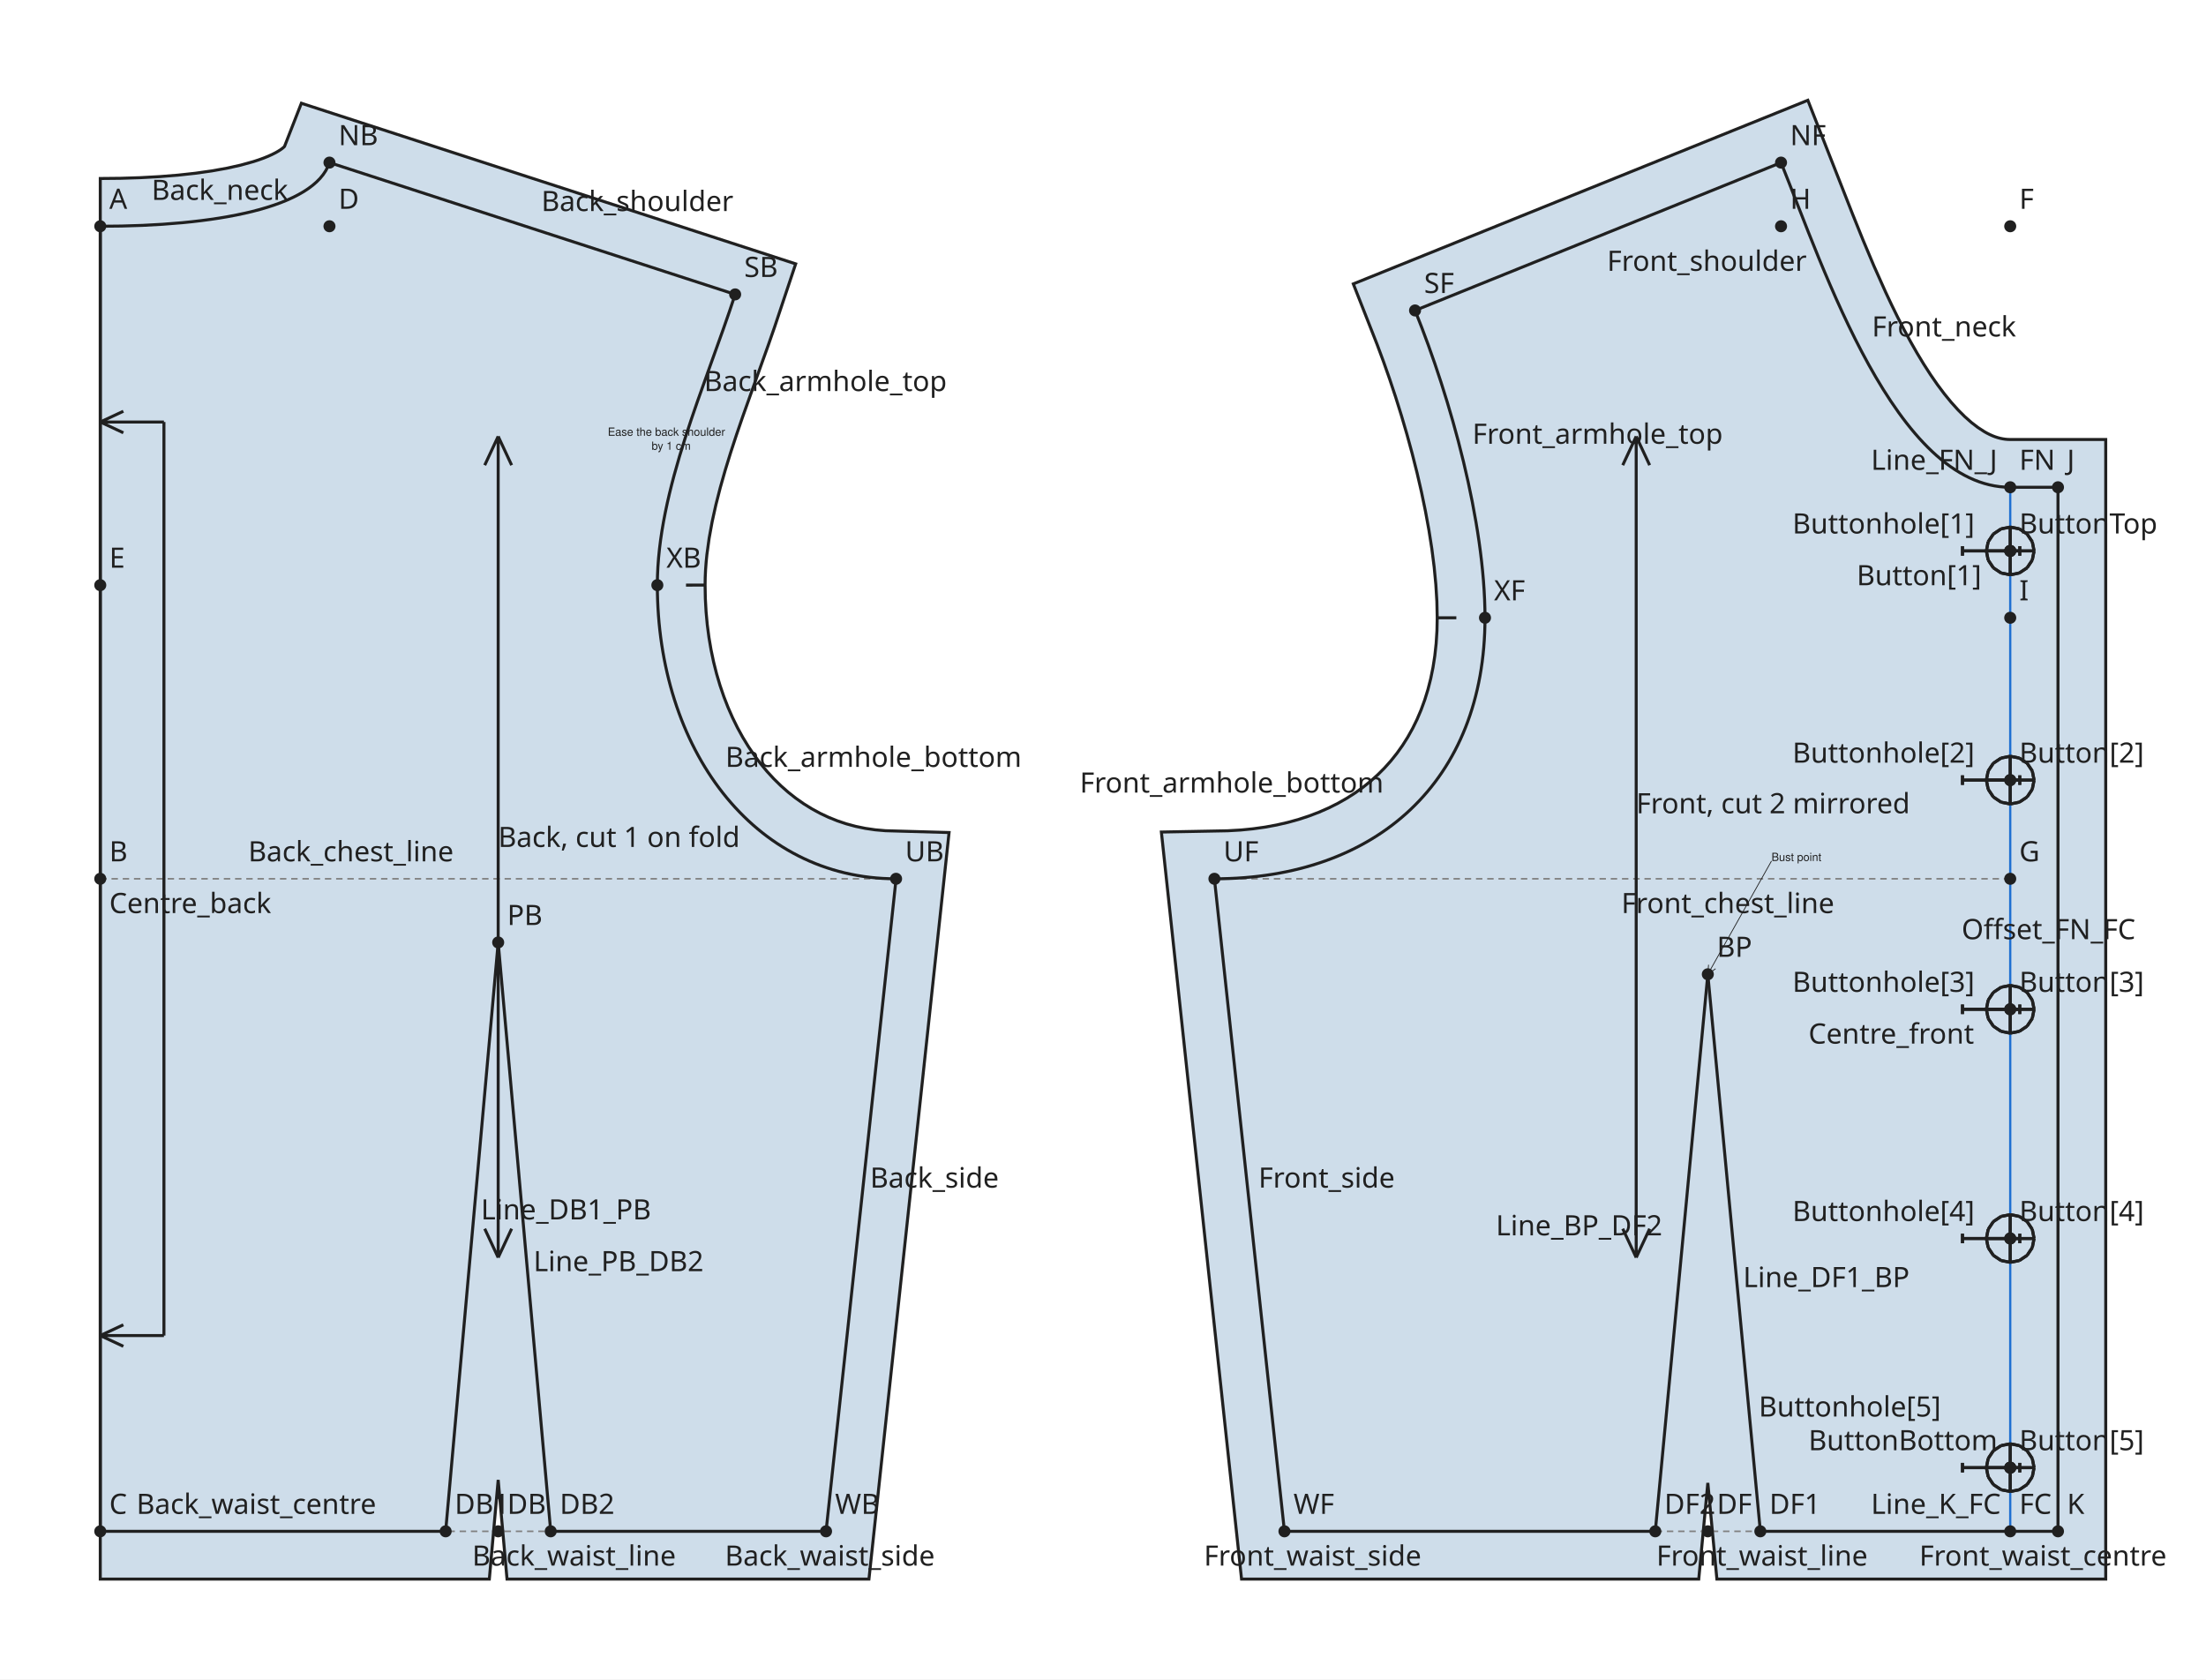
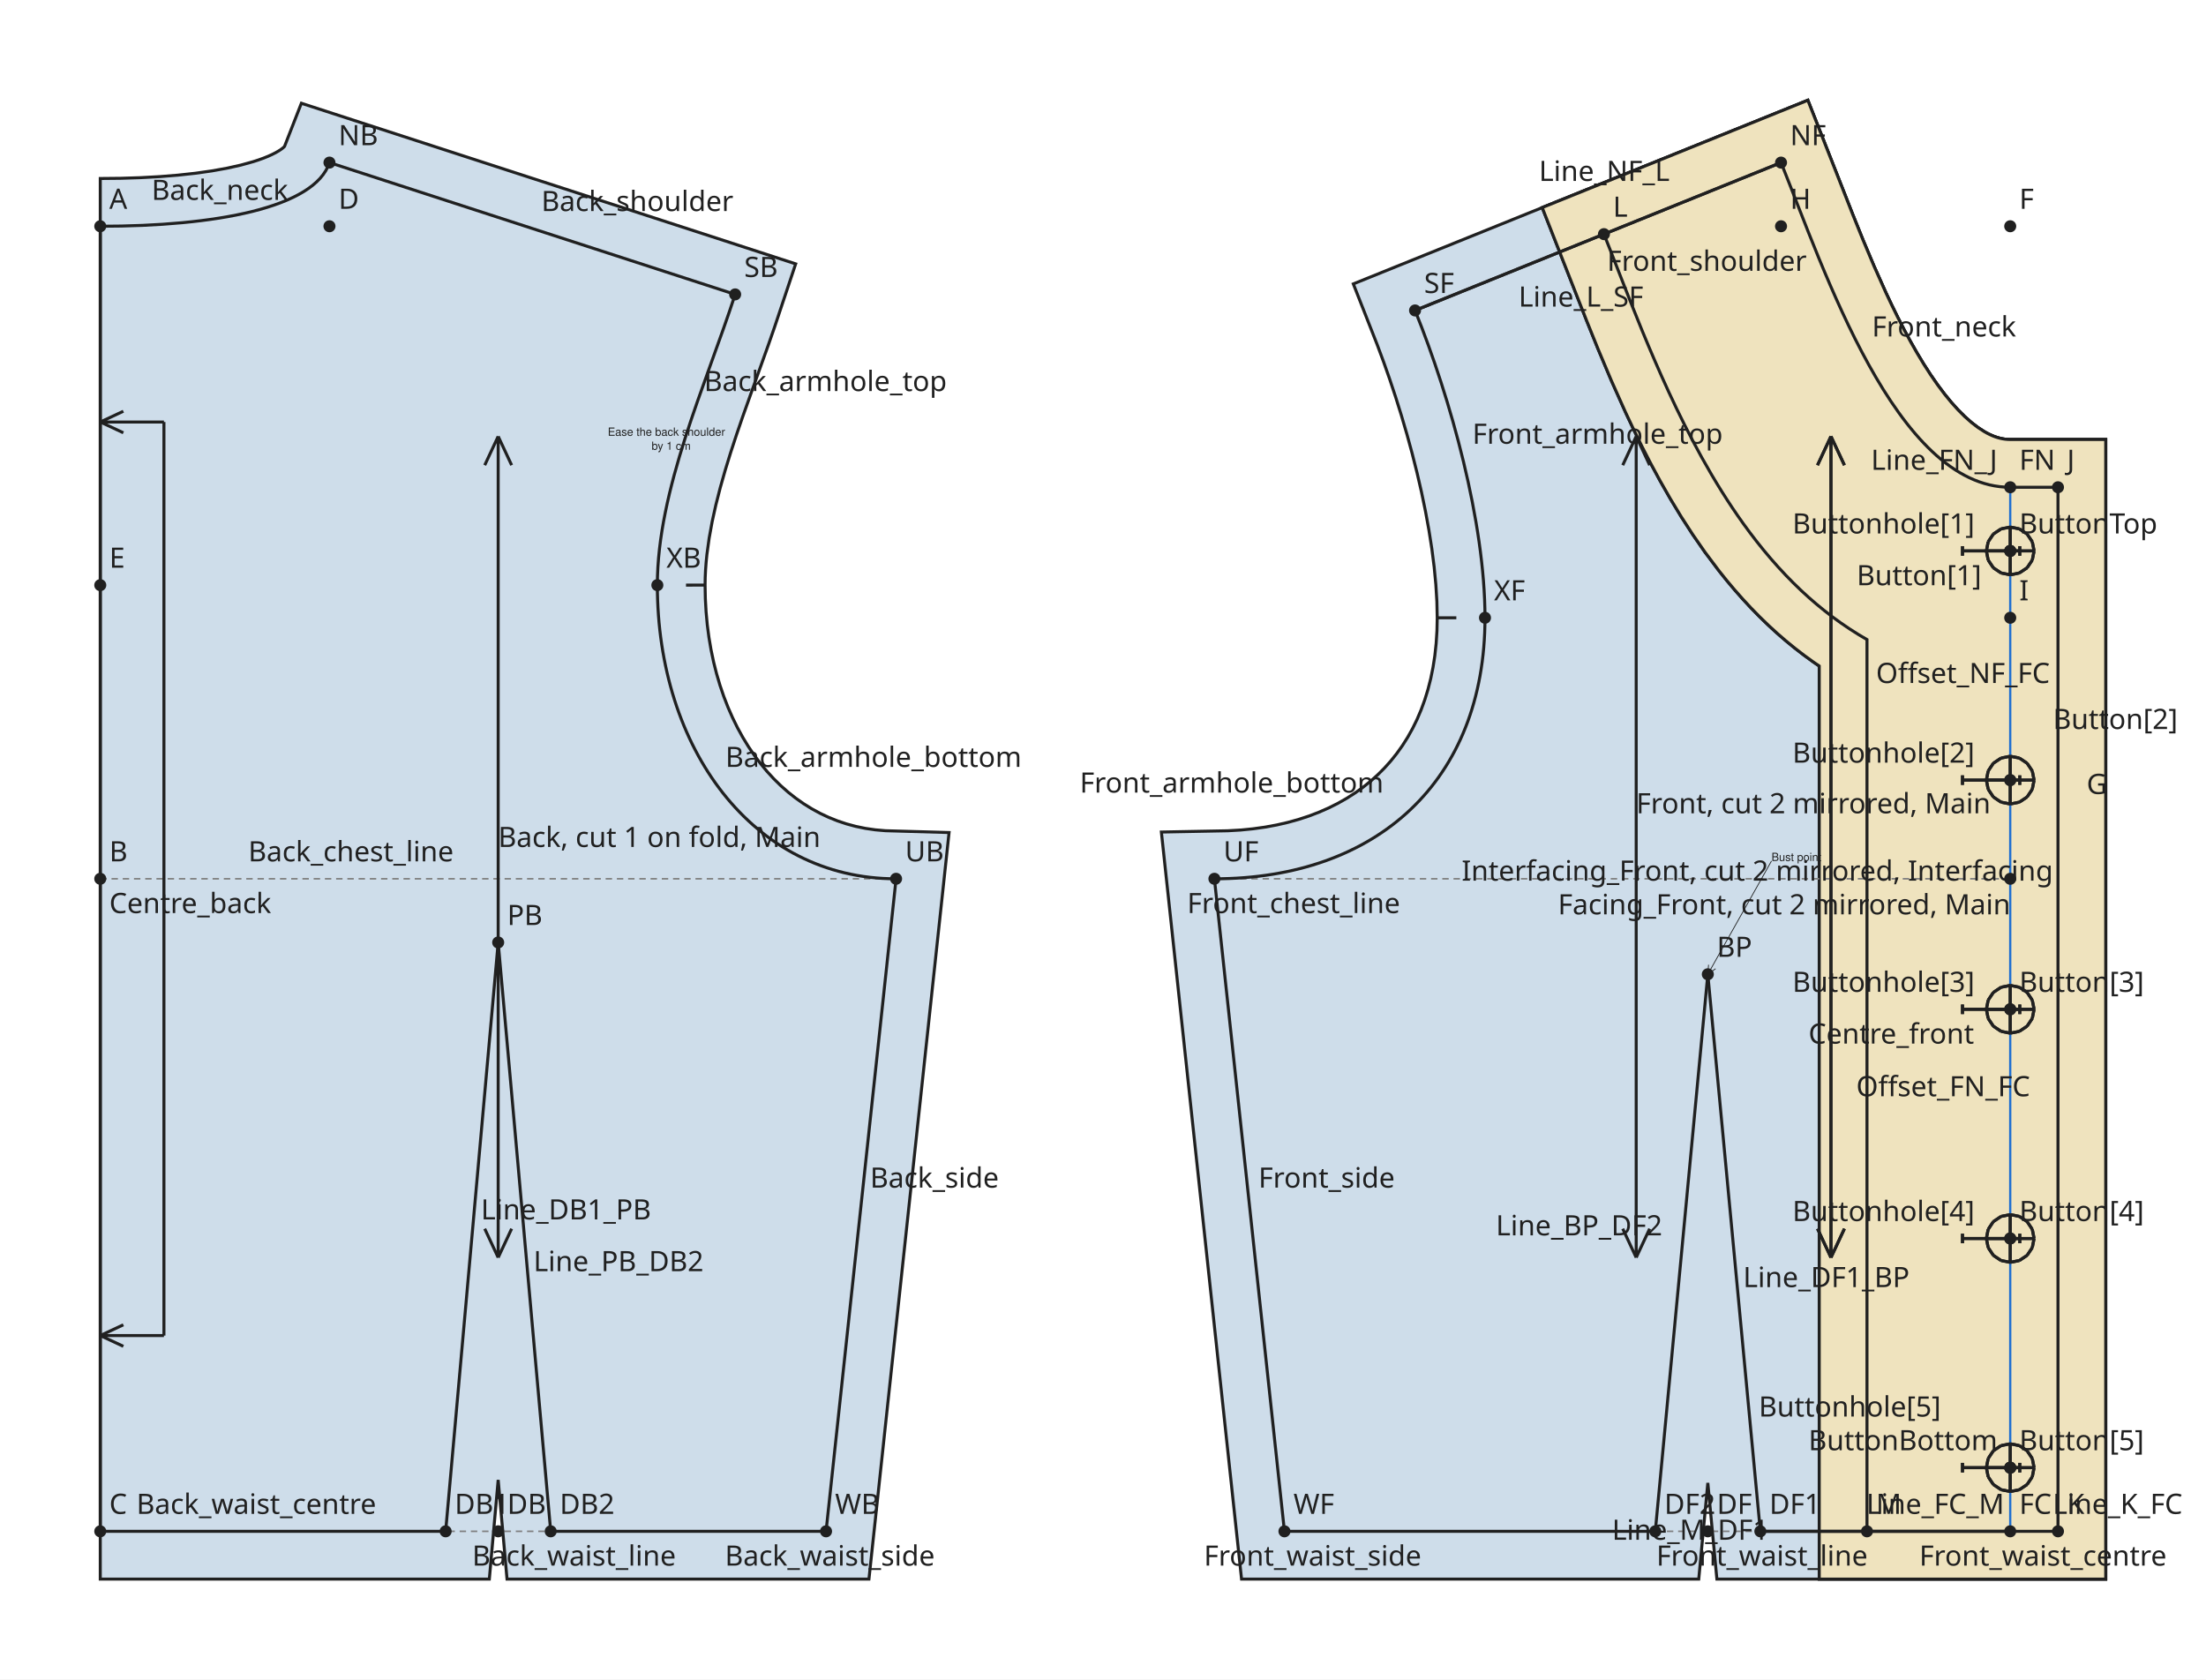
<svg xmlns="http://www.w3.org/2000/svg" width="693mm" height="527.58mm" viewBox="-31.5 -71.08 693 527.58">
  <rect x="-31.5" y="-71.08" width="693" height="527.58" fill="#ffffff" />
  <path data-id="63" data-name="Back" d="M 218.458 11.815 L 211.837 31.646 L 209.873 37.291 L 205.84 48.534 L 205.841 48.535 L 201.798 59.873 L 199.883 65.453 L 198.035 71.086 L 196.34 76.581 L 194.766 82.117 L 193.396 87.49 L 192.224 92.784 L 191.274 98.005 L 190.568 103.142 L 190.326 105.561 L 190.147 107.988 L 190.038 110.375 L 190.001 112.737 L 190.079 116.961 L 190.309 121.114 L 190.687 125.195 L 191.209 129.172 L 191.877 133.093 L 192.681 136.91 L 193.614 140.608 L 194.688 144.24 L 195.88 147.735 L 197.2 151.131 L 198.634 154.402 L 200.179 157.543 L 201.833 160.557 L 203.592 163.442 L 205.465 166.211 L 207.409 168.806 L 209.454 171.272 L 211.592 173.6 L 213.813 175.78 L 216.106 177.802 L 218.487 179.682 L 220.949 181.414 L 223.479 182.988 L 226.084 184.409 L 228.776 185.68 L 231.554 186.796 L 234.392 187.746 L 237.338 188.541 L 240.355 189.165 L 243.481 189.621 L 246.685 189.899 L 266.646 190.469 L 241.476 425 L 127.778 425 L 125 393.852 L 122.222 425 L 0 425 L 0 -15.001 L 6.393 -15.065 L 12.594 -15.261 L 18.612 -15.59 L 24.368 -16.053 L 29.861 -16.651 L 35.027 -17.383 L 39.792 -18.238 L 44.128 -19.208 L 48.094 -20.308 L 49.721 -20.837 L 51.312 -21.414 L 52.742 -21.993 L 54 -22.563 L 55.092 -23.119 L 56.014 -23.65 L 56.75 -24.13 L 57.298 -24.541 L 57.674 -24.867 L 57.878 -25.075 L 63.172 -38.64 Z" fill="#ceddea" stroke="#202020" stroke-width="0.945" />
-   <path data-id="64" data-name="Front" d="M 547.451 -11.518 L 550.5 -3.746 L 553.748 4.31 L 557.205 12.523 L 560.85 20.686 L 562.715 24.648 L 564.653 28.597 L 566.655 32.498 L 568.667 36.227 L 570.733 39.853 L 572.849 43.355 L 574.974 46.649 L 577.121 49.75 L 579.291 52.648 L 581.461 55.306 L 583.612 57.698 L 585.736 59.82 L 587.81 61.654 L 589.82 63.197 L 591.875 64.535 L 592.663 64.98 L 593.55 65.428 L 594.43 65.82 L 595.26 66.14 L 596.075 66.407 L 596.876 66.621 L 597.669 66.786 L 598.448 66.902 L 599.209 66.97 L 600.211 67 L 630 67 L 630 425 L 600 425 L 507.848 425 L 505 394.794 L 502.152 425 L 358.524 425 L 333.338 190.313 L 354.145 189.918 L 358.196 189.684 L 362.095 189.301 L 365.889 188.769 L 369.544 188.096 L 373.09 187.281 L 376.476 186.34 L 379.777 185.254 L 382.9 184.058 L 385.915 182.731 L 388.8 181.283 L 391.546 179.724 L 394.175 178.044 L 396.676 176.25 L 399.06 174.337 L 401.307 172.322 L 403.429 170.198 L 405.444 167.943 L 407.329 165.582 L 409.091 163.108 L 410.738 160.501 L 412.268 157.759 L 413.659 154.918 L 414.933 151.924 L 416.08 148.784 L 417.078 145.549 L 417.95 142.128 L 418.673 138.574 L 419.24 134.915 L 419.657 131.077 L 419.91 127.104 L 419.996 123 L 419.885 117.879 L 419.561 112.557 L 419.024 106.981 L 418.298 101.301 L 417.381 95.448 L 416.288 89.477 L 415.043 83.481 L 413.652 77.448 L 412.125 71.4 L 410.489 65.412 L 408.737 59.44 L 406.922 53.644 L 405.024 47.939 L 403.112 42.509 L 401.11 37.13 L 393.633 18.11 L 536.421 -39.58 Z" fill="#ceddea" stroke="#202020" stroke-width="0.945" />
+   <path data-id="64" data-name="Front" d="M 547.451 -11.518 L 550.5 -3.746 L 553.748 4.31 L 557.205 12.523 L 560.85 20.686 L 562.715 24.648 L 564.653 28.597 L 566.655 32.498 L 568.667 36.227 L 570.733 39.853 L 572.849 43.355 L 574.974 46.649 L 577.121 49.75 L 579.291 52.648 L 581.461 55.306 L 583.612 57.698 L 585.736 59.82 L 587.81 61.654 L 589.82 63.197 L 591.875 64.535 L 592.663 64.98 L 593.55 65.428 L 594.43 65.82 L 595.26 66.14 L 596.075 66.407 L 596.876 66.621 L 597.669 66.786 L 598.448 66.902 L 599.209 66.97 L 600.211 67 L 630 67 L 630 425 L 600 425 L 555 425 L 507.848 425 L 505 394.794 L 502.152 425 L 358.524 425 L 333.338 190.313 L 354.145 189.918 L 358.196 189.684 L 362.095 189.301 L 365.889 188.769 L 369.544 188.096 L 373.09 187.281 L 376.476 186.34 L 379.777 185.254 L 382.9 184.058 L 385.915 182.731 L 388.8 181.283 L 391.546 179.724 L 394.175 178.044 L 396.676 176.25 L 399.06 174.337 L 401.307 172.322 L 403.429 170.198 L 405.444 167.943 L 407.329 165.582 L 409.091 163.108 L 410.738 160.501 L 412.268 157.759 L 413.659 154.918 L 414.933 151.924 L 416.08 148.784 L 417.078 145.549 L 417.95 142.128 L 418.673 138.574 L 419.24 134.915 L 419.657 131.077 L 419.91 127.104 L 419.996 123 L 419.885 117.879 L 419.561 112.557 L 419.024 106.981 L 418.298 101.301 L 417.381 95.448 L 416.288 89.477 L 415.043 83.481 L 413.652 77.448 L 412.125 71.4 L 410.489 65.412 L 408.737 59.44 L 406.922 53.644 L 405.024 47.939 L 403.112 42.509 L 401.11 37.13 L 393.633 18.11 L 466.75 -11.431 L 536.421 -39.58 Z" fill="#ceddea" stroke="#202020" stroke-width="0.945" />
+   <path data-id="93" data-name="Facing_Front" d="M 547.451 -11.518 L 550.5 -3.746 L 553.748 4.31 L 557.205 12.523 L 560.85 20.686 L 562.715 24.648 L 564.653 28.597 L 566.655 32.498 L 568.667 36.227 L 570.733 39.853 L 572.849 43.355 L 574.974 46.649 L 577.121 49.75 L 579.291 52.648 L 581.461 55.306 L 583.612 57.698 L 585.736 59.82 L 587.81 61.654 L 589.82 63.197 L 591.875 64.535 L 592.663 64.98 L 593.55 65.428 L 594.43 65.82 L 595.26 66.14 L 596.075 66.407 L 596.876 66.621 L 597.669 66.786 L 598.448 66.902 L 599.209 66.97 L 600.211 67 L 630 67 L 630 425 L 600 425 L 540 425 L 540 138.149 L 538.193 136.92 L 535.212 134.758 L 532.305 132.515 L 529.472 130.198 L 526.715 127.809 L 524.034 125.352 L 521.258 122.663 L 518.563 119.907 L 515.951 117.092 L 513.421 114.224 L 510.969 111.308 L 508.545 108.289 L 504.081 102.344 L 500.252 96.824 L 496.636 91.233 L 493.208 85.574 L 489.956 79.871 L 487.076 74.539 L 484.321 69.182 L 481.676 63.8 L 479.114 58.363 L 474.696 48.476 L 470.507 38.529 L 467.005 29.847 L 463.625 21.241 L 452.976 -5.866 L 536.421 -39.58 Z" fill="#ceddea" stroke="#202020" stroke-width="0.945" />
+   <path data-id="94" data-name="Interfacing_Front" d="M 547.451 -11.518 L 550.5 -3.746 L 553.748 4.31 L 557.205 12.523 L 560.85 20.686 L 562.715 24.648 L 564.653 28.597 L 566.655 32.498 L 568.667 36.227 L 570.733 39.853 L 572.849 43.355 L 574.974 46.649 L 577.121 49.75 L 579.291 52.648 L 581.461 55.306 L 583.612 57.698 L 585.736 59.82 L 587.81 61.654 L 589.82 63.197 L 591.875 64.535 L 592.663 64.98 L 593.55 65.428 L 594.43 65.82 L 595.26 66.14 L 596.075 66.407 L 596.876 66.621 L 597.669 66.786 L 598.448 66.902 L 599.209 66.97 L 600.211 67 L 630 67 L 630 425 L 600 425 L 540 425 L 540 138.149 L 538.193 136.92 L 535.212 134.758 L 532.305 132.515 L 529.472 130.198 L 526.715 127.809 L 524.034 125.352 L 521.258 122.663 L 518.563 119.907 L 515.951 117.092 L 513.421 114.224 L 510.969 111.308 L 508.545 108.289 L 504.081 102.344 L 500.252 96.824 L 496.636 91.233 L 493.208 85.574 L 489.956 79.871 L 487.076 74.539 L 484.321 69.182 L 481.676 63.8 L 479.114 58.363 L 474.696 48.476 L 470.507 38.529 L 467.005 29.847 L 463.625 21.241 L 452.976 -5.866 L 536.421 -39.58 Z" fill="#efe3be" stroke="#202020" stroke-width="0.945" />
  <path data-id="16" data-name="Back_chest_line" d="M 0 205 L 250 205" fill="none" stroke="#808080" stroke-width="0.504" stroke-dasharray="2.016 1.512" />
  <path data-id="17" data-name="Back_waist_line" d="M 0 410 L 228 410" fill="none" stroke="#808080" stroke-width="0.504" stroke-dasharray="2.016 1.512" />
  <path data-id="44" data-name="Front_chest_line" d="M 600 205 L 350 205" fill="none" stroke="#808080" stroke-width="0.504" stroke-dasharray="2.016 1.512" />
  <path data-id="45" data-name="Front_waist_line" d="M 600 410 L 372 410" fill="none" stroke="#808080" stroke-width="0.504" stroke-dasharray="2.016 1.512" />
  <path data-id="43" data-name="Centre_front" d="M 600 82 L 600 410" fill="none" stroke="#1f6fd1" stroke-width="0.709" />
  <path data-id="15" data-name="Centre_back" d="M 0 0 L 0 410" fill="none" stroke="#202020" stroke-width="0.945" />
  <path data-id="21" data-name="Back_shoulder" d="M 72 -20 L 199.442 21.408" fill="none" stroke="#202020" stroke-width="0.945" />
  <path data-id="22" data-name="Back_neck" d="M 0 0 C 36 0 67.365 -5.734 72 -20" fill="none" stroke="#202020" stroke-width="0.945" />
  <path data-id="25" data-name="Back_armhole_top" d="M 199.442 21.408 C 190.171 49.94 175 82.75 175 112.75" fill="none" stroke="#202020" stroke-width="0.945" />
  <path data-id="26" data-name="Back_armhole_bottom" d="M 175 112.75 C 175 164 205 205 250 205" fill="none" stroke="#202020" stroke-width="0.945" />
  <path data-id="27" data-name="Back_side" d="M 250 205 L 228 410" fill="none" stroke="#202020" stroke-width="0.945" />
  <path data-id="32" data-name="Back_waist_centre" d="M 0 410 L 108.5 410" fill="none" stroke="#202020" stroke-width="0.945" />
  <path data-id="33" data-name="Line_DB1_PB" d="M 108.5 410 L 125 225" fill="none" stroke="#202020" stroke-width="0.945" />
  <path data-id="34" data-name="Line_PB_DB2" d="M 125 225 L 141.5 410" fill="none" stroke="#202020" stroke-width="0.945" />
  <path data-id="35" data-name="Back_waist_side" d="M 141.5 410 L 228 410" fill="none" stroke="#202020" stroke-width="0.945" />
  <path data-id="49" data-name="Front_shoulder" d="M 528 -20 L 413.029 26.451" fill="none" stroke="#202020" stroke-width="0.945" />
  <path data-id="50" data-name="Front_neck" d="M 528 -20 C 541.486 13.379 564 82 600 82" fill="none" stroke="#202020" stroke-width="0.945" />
  <path data-id="52" data-name="Front_armhole_top" d="M 413.029 26.451 C 424.267 54.267 435 93 435 123" fill="none" stroke="#202020" stroke-width="0.945" />
  <path data-id="53" data-name="Front_armhole_bottom" d="M 435 123 C 435 174.25 401 205 350 205" fill="none" stroke="#202020" stroke-width="0.945" />
  <path data-id="54" data-name="Front_side" d="M 350 205 L 372 410" fill="none" stroke="#202020" stroke-width="0.945" />
  <path data-id="59" data-name="Front_waist_centre" d="M 600 410 L 521.5 410" fill="none" stroke="#202020" stroke-width="0.945" />
  <path data-id="60" data-name="Line_DF1_BP" d="M 521.5 410 L 505 235" fill="none" stroke="#202020" stroke-width="0.945" />
  <path data-id="61" data-name="Line_BP_DF2" d="M 505 235 L 488.5 410" fill="none" stroke="#202020" stroke-width="0.945" />
  <path data-id="62" data-name="Front_waist_side" d="M 488.5 410 L 372 410" fill="none" stroke="#202020" stroke-width="0.945" />
  <path data-id="76" data-name="Offset_FN_FC" d="M 615 82 L 615 410" fill="none" stroke="#202020" stroke-width="0.945" />
  <path data-id="79" data-name="Line_FN_J" d="M 600 82 L 615 82" fill="none" stroke="#202020" stroke-width="0.945" />
  <path data-id="80" data-name="Line_K_FC" d="M 615 410 L 600 410" fill="none" stroke="#202020" stroke-width="0.945" />
+   <path data-id="86" data-name="Offset_NF_FC" d="M 472.369 2.476 C 474.151 6.886 475.859 11.325 477.586 15.757 C 479.808 21.458 482.05 27.152 484.375 32.812 C 487.038 39.297 489.807 45.741 492.747 52.105 C 495.954 59.047 499.366 65.902 503.072 72.591 C 507.072 79.812 511.425 86.861 516.245 93.562 C 521.619 101.034 527.621 108.123 534.321 114.433 C 540.565 120.314 547.524 125.581 555 129.849 L 555 410" fill="none" stroke="#202020" stroke-width="0.945" />
+   <path data-id="90" data-name="Line_L_SF" d="M 472.369 2.476 L 413.029 26.451" fill="none" stroke="#202020" stroke-width="0.945" />
+   <path data-id="89" data-name="Line_NF_L" d="M 528 -20 L 472.369 2.476" fill="none" stroke="#202020" stroke-width="0.945" />
+   <path data-id="91" data-name="Line_FC_M" d="M 600 410 L 555 410" fill="none" stroke="#202020" stroke-width="0.945" />
+   <path data-id="92" data-name="Line_M_DF1" d="M 555 410 L 521.5 410" fill="none" stroke="#202020" stroke-width="0.945" />
  <path data-id="63" data-marks="Back" d="M 125 324 L 125 66 M 125 66 L 120.774 75.063 M 125 66 L 129.226 75.063 M 125 324 L 129.226 314.937 M 125 324 L 120.774 314.937 M 20 61.5 L 20 348.5 M 20 61.5 L 0 61.5 M 20 348.5 L 0 348.5 M 0 61.5 L 7.25 58.119 M 0 61.5 L 7.25 64.881 M 0 348.5 L 7.25 345.119 M 0 348.5 L 7.25 351.881 M 190 112.736 L 184 112.741" fill="none" stroke="#202020" stroke-width="0.945" />
  <path data-id="64" data-marks="Front" d="M 482.5 324 L 482.5 66 M 482.5 66 L 478.274 75.063 M 482.5 66 L 486.726 75.063 M 482.5 324 L 486.726 314.937 M 482.5 324 L 478.274 314.937 M 603 102 L 585 102 M 603 103.5 L 603 100.5 M 585 103.5 L 585 100.5 M 603 174 L 585 174 M 603 175.5 L 603 172.5 M 585 175.5 L 585 172.5 M 603 246 L 585 246 M 603 247.5 L 603 244.5 M 585 247.5 L 585 244.5 M 603 318 L 585 318 M 603 319.5 L 603 316.5 M 585 319.5 L 585 316.5 M 603 390 L 585 390 M 603 391.5 L 603 388.5 M 585 391.5 L 585 388.5 M 607.5 102 L 606.929 99.13 M 606.929 99.13 L 605.303 96.697 M 605.303 96.697 L 602.87 95.071 M 602.87 95.071 L 600 94.5 M 600 94.5 L 597.13 95.071 M 597.13 95.071 L 594.697 96.697 M 594.697 96.697 L 593.071 99.13 M 593.071 99.13 L 592.5 102 M 592.5 102 L 593.071 104.87 M 593.071 104.87 L 594.697 107.303 M 594.697 107.303 L 597.13 108.929 M 597.13 108.929 L 600 109.5 M 600 109.5 L 602.87 108.929 M 602.87 108.929 L 605.303 107.303 M 605.303 107.303 L 606.929 104.87 M 606.929 104.87 L 607.5 102 M 592.5 102 L 607.5 102 M 600 94.5 L 600 109.5 M 607.5 174 L 606.929 171.13 M 606.929 171.13 L 605.303 168.697 M 605.303 168.697 L 602.87 167.071 M 602.87 167.071 L 600 166.5 M 600 166.5 L 597.13 167.071 M 597.13 167.071 L 594.697 168.697 M 594.697 168.697 L 593.071 171.13 M 593.071 171.13 L 592.5 174 M 592.5 174 L 593.071 176.87 M 593.071 176.87 L 594.697 179.303 M 594.697 179.303 L 597.13 180.929 M 597.13 180.929 L 600 181.5 M 600 181.5 L 602.87 180.929 M 602.87 180.929 L 605.303 179.303 M 605.303 179.303 L 606.929 176.87 M 606.929 176.87 L 607.5 174 M 592.5 174 L 607.5 174 M 600 166.5 L 600 181.5 M 607.5 246 L 606.929 243.13 M 606.929 243.13 L 605.303 240.697 M 605.303 240.697 L 602.87 239.071 M 602.87 239.071 L 600 238.5 M 600 238.5 L 597.13 239.071 M 597.13 239.071 L 594.697 240.697 M 594.697 240.697 L 593.071 243.13 M 593.071 243.13 L 592.5 246 M 592.5 246 L 593.071 248.87 M 593.071 248.87 L 594.697 251.303 M 594.697 251.303 L 597.13 252.929 M 597.13 252.929 L 600 253.5 M 600 253.5 L 602.87 252.929 M 602.87 252.929 L 605.303 251.303 M 605.303 251.303 L 606.929 248.87 M 606.929 248.87 L 607.5 246 M 592.5 246 L 607.5 246 M 600 238.5 L 600 253.5 M 607.5 318 L 606.929 315.13 M 606.929 315.13 L 605.303 312.697 M 605.303 312.697 L 602.87 311.071 M 602.87 311.071 L 600 310.5 M 600 310.5 L 597.13 311.071 M 597.13 311.071 L 594.697 312.697 M 594.697 312.697 L 593.071 315.13 M 593.071 315.13 L 592.5 318 M 592.5 318 L 593.071 320.87 M 593.071 320.87 L 594.697 323.303 M 594.697 323.303 L 597.13 324.929 M 597.13 324.929 L 600 325.5 M 600 325.5 L 602.87 324.929 M 602.87 324.929 L 605.303 323.303 M 605.303 323.303 L 606.929 320.87 M 606.929 320.87 L 607.5 318 M 592.5 318 L 607.5 318 M 600 310.5 L 600 325.5 M 607.5 390 L 606.929 387.13 M 606.929 387.13 L 605.303 384.697 M 605.303 384.697 L 602.87 383.071 M 602.87 383.071 L 600 382.5 M 600 382.5 L 597.13 383.071 M 597.13 383.071 L 594.697 384.697 M 594.697 384.697 L 593.071 387.13 M 593.071 387.13 L 592.5 390 M 592.5 390 L 593.071 392.87 M 593.071 392.87 L 594.697 395.303 M 594.697 395.303 L 597.13 396.929 M 597.13 396.929 L 600 397.5 M 600 397.5 L 602.87 396.929 M 602.87 396.929 L 605.303 395.303 M 605.303 395.303 L 606.929 392.87 M 606.929 392.87 L 607.5 390 M 592.5 390 L 607.5 390 M 600 382.5 L 600 397.5 M 420 123.015 L 426 123.009" fill="none" stroke="#202020" stroke-width="0.945" />
+   <path data-id="93" data-marks="Facing_Front" d="M 543.684 324 L 543.684 66 M 543.684 66 L 539.458 75.063 M 543.684 66 L 547.911 75.063 M 543.684 324 L 547.911 314.937 M 543.684 324 L 539.458 314.937" fill="none" stroke="#202020" stroke-width="0.945" />
+   <path data-id="94" data-marks="Interfacing_Front" d="M 543.684 324 L 543.684 66 M 543.684 66 L 539.458 75.063 M 543.684 66 L 547.911 75.063 M 543.684 324 L 547.911 314.937 M 543.684 324 L 539.458 314.937" fill="none" stroke="#202020" stroke-width="0.945" />
  <path data-id="81" data-marker="buttonhole" d="M 603 102 L 585 102 M 603 103.5 L 603 100.5 M 585 103.5 L 585 100.5 M 603 174 L 585 174 M 603 175.5 L 603 172.5 M 585 175.5 L 585 172.5 M 603 246 L 585 246 M 603 247.5 L 603 244.5 M 585 247.5 L 585 244.5 M 603 318 L 585 318 M 603 319.5 L 603 316.5 M 585 319.5 L 585 316.5 M 603 390 L 585 390 M 603 391.5 L 603 388.5 M 585 391.5 L 585 388.5" fill="none" stroke="#202020" stroke-width="0.945" />
  <path data-id="82" data-marker="button" d="M 607.5 102 L 606.929 99.13 M 606.929 99.13 L 605.303 96.697 M 605.303 96.697 L 602.87 95.071 M 602.87 95.071 L 600 94.5 M 600 94.5 L 597.13 95.071 M 597.13 95.071 L 594.697 96.697 M 594.697 96.697 L 593.071 99.13 M 593.071 99.13 L 592.5 102 M 592.5 102 L 593.071 104.87 M 593.071 104.87 L 594.697 107.303 M 594.697 107.303 L 597.13 108.929 M 597.13 108.929 L 600 109.5 M 600 109.5 L 602.87 108.929 M 602.87 108.929 L 605.303 107.303 M 605.303 107.303 L 606.929 104.87 M 606.929 104.87 L 607.5 102 M 592.5 102 L 607.5 102 M 600 94.5 L 600 109.5 M 607.5 174 L 606.929 171.13 M 606.929 171.13 L 605.303 168.697 M 605.303 168.697 L 602.87 167.071 M 602.87 167.071 L 600 166.5 M 600 166.5 L 597.13 167.071 M 597.13 167.071 L 594.697 168.697 M 594.697 168.697 L 593.071 171.13 M 593.071 171.13 L 592.5 174 M 592.5 174 L 593.071 176.87 M 593.071 176.87 L 594.697 179.303 M 594.697 179.303 L 597.13 180.929 M 597.13 180.929 L 600 181.5 M 600 181.5 L 602.87 180.929 M 602.87 180.929 L 605.303 179.303 M 605.303 179.303 L 606.929 176.87 M 606.929 176.87 L 607.5 174 M 592.5 174 L 607.5 174 M 600 166.5 L 600 181.5 M 607.5 246 L 606.929 243.13 M 606.929 243.13 L 605.303 240.697 M 605.303 240.697 L 602.87 239.071 M 602.87 239.071 L 600 238.5 M 600 238.5 L 597.13 239.071 M 597.13 239.071 L 594.697 240.697 M 594.697 240.697 L 593.071 243.13 M 593.071 243.13 L 592.5 246 M 592.5 246 L 593.071 248.87 M 593.071 248.87 L 594.697 251.303 M 594.697 251.303 L 597.13 252.929 M 597.13 252.929 L 600 253.5 M 600 253.5 L 602.87 252.929 M 602.87 252.929 L 605.303 251.303 M 605.303 251.303 L 606.929 248.87 M 606.929 248.87 L 607.5 246 M 592.5 246 L 607.5 246 M 600 238.5 L 600 253.5 M 607.5 318 L 606.929 315.13 M 606.929 315.13 L 605.303 312.697 M 605.303 312.697 L 602.87 311.071 M 602.87 311.071 L 600 310.5 M 600 310.5 L 597.13 311.071 M 597.13 311.071 L 594.697 312.697 M 594.697 312.697 L 593.071 315.13 M 593.071 315.13 L 592.5 318 M 592.5 318 L 593.071 320.87 M 593.071 320.87 L 594.697 323.303 M 594.697 323.303 L 597.13 324.929 M 597.13 324.929 L 600 325.5 M 600 325.5 L 602.87 324.929 M 602.87 324.929 L 605.303 323.303 M 605.303 323.303 L 606.929 320.87 M 606.929 320.87 L 607.5 318 M 592.5 318 L 607.5 318 M 600 310.5 L 600 325.5 M 607.5 390 L 606.929 387.13 M 606.929 387.13 L 605.303 384.697 M 605.303 384.697 L 602.87 383.071 M 602.87 383.071 L 600 382.5 M 600 382.5 L 597.13 383.071 M 597.13 383.071 L 594.697 384.697 M 594.697 384.697 L 593.071 387.13 M 593.071 387.13 L 592.5 390 M 592.5 390 L 593.071 392.87 M 593.071 392.87 L 594.697 395.303 M 594.697 395.303 L 597.13 396.929 M 597.13 396.929 L 600 397.5 M 600 397.5 L 602.87 396.929 M 602.87 396.929 L 605.303 395.303 M 605.303 395.303 L 606.929 392.87 M 606.929 392.87 L 607.5 390 M 592.5 390 L 607.5 390 M 600 382.5 L 600 397.5" fill="none" stroke="#202020" stroke-width="0.945" />
  <circle data-id="10" data-name="A" cx="0" cy="0" r="1.89" fill="#202020" />
  <circle data-id="11" data-name="B" cx="0" cy="205" r="1.89" fill="#202020" />
  <circle data-id="12" data-name="C" cx="0" cy="410" r="1.89" fill="#202020" />
  <circle data-id="13" data-name="UB" cx="250" cy="205" r="1.89" fill="#202020" />
  <circle data-id="14" data-name="WB" cx="228" cy="410" r="1.89" fill="#202020" />
  <circle data-id="18" data-name="D" cx="72" cy="0" r="1.89" fill="#202020" />
  <circle data-id="19" data-name="NB" cx="72" cy="-20" r="1.89" fill="#202020" />
  <circle data-id="20" data-name="SB" cx="199.442" cy="21.408" r="1.89" fill="#202020" />
  <circle data-id="23" data-name="E" cx="0" cy="112.75" r="1.89" fill="#202020" />
  <circle data-id="24" data-name="XB" cx="175" cy="112.75" r="1.89" fill="#202020" />
  <circle data-id="28" data-name="DB" cx="125" cy="410" r="1.89" fill="#202020" />
  <circle data-id="29" data-name="DB1" cx="108.5" cy="410" r="1.89" fill="#202020" />
  <circle data-id="30" data-name="DB2" cx="141.5" cy="410" r="1.89" fill="#202020" />
  <circle data-id="31" data-name="PB" cx="125" cy="225" r="1.89" fill="#202020" />
  <circle data-id="36" data-name="F" cx="600" cy="0" r="1.89" fill="#202020" />
  <circle data-id="37" data-name="FN" cx="600" cy="82" r="1.89" fill="#202020" />
  <circle data-id="38" data-name="FC" cx="600" cy="410" r="1.89" fill="#202020" />
  <circle data-id="39" data-name="I" cx="600" cy="123" r="1.89" fill="#202020" />
  <circle data-id="40" data-name="G" cx="600" cy="205" r="1.89" fill="#202020" />
  <circle data-id="41" data-name="UF" cx="350" cy="205" r="1.89" fill="#202020" />
  <circle data-id="42" data-name="WF" cx="372" cy="410" r="1.89" fill="#202020" />
  <circle data-id="46" data-name="H" cx="528" cy="0" r="1.89" fill="#202020" />
  <circle data-id="47" data-name="NF" cx="528" cy="-20" r="1.89" fill="#202020" />
  <circle data-id="48" data-name="SF" cx="413.029" cy="26.451" r="1.89" fill="#202020" />
  <circle data-id="51" data-name="XF" cx="435" cy="123" r="1.89" fill="#202020" />
  <circle data-id="55" data-name="DF" cx="505" cy="410" r="1.89" fill="#202020" />
  <circle data-id="56" data-name="DF1" cx="521.5" cy="410" r="1.89" fill="#202020" />
  <circle data-id="57" data-name="DF2" cx="488.5" cy="410" r="1.89" fill="#202020" />
  <circle data-id="58" data-name="BP" cx="505" cy="235" r="1.89" fill="#202020" />
  <circle data-id="74" data-name="ButtonTop" cx="600" cy="102" r="1.89" fill="#202020" />
  <circle data-id="75" data-name="ButtonBottom" cx="600" cy="390" r="1.89" fill="#202020" />
  <circle data-id="77" data-name="J" cx="615" cy="82" r="1.89" fill="#202020" />
  <circle data-id="78" data-name="K" cx="615" cy="410" r="1.89" fill="#202020" />
  <circle data-id="81[1]" data-name="Buttonhole[1]" cx="600" cy="102" r="1.89" fill="#202020" />
  <circle data-id="81[2]" data-name="Buttonhole[2]" cx="600" cy="174" r="1.89" fill="#202020" />
  <circle data-id="81[3]" data-name="Buttonhole[3]" cx="600" cy="246" r="1.89" fill="#202020" />
  <circle data-id="81[4]" data-name="Buttonhole[4]" cx="600" cy="318" r="1.89" fill="#202020" />
  <circle data-id="81[5]" data-name="Buttonhole[5]" cx="600" cy="390" r="1.89" fill="#202020" />
  <circle data-id="82[1]" data-name="Button[1]" cx="600" cy="102" r="1.89" fill="#202020" />
  <circle data-id="82[2]" data-name="Button[2]" cx="600" cy="174" r="1.89" fill="#202020" />
  <circle data-id="82[3]" data-name="Button[3]" cx="600" cy="246" r="1.89" fill="#202020" />
  <circle data-id="82[4]" data-name="Button[4]" cx="600" cy="318" r="1.89" fill="#202020" />
  <circle data-id="82[5]" data-name="Button[5]" cx="600" cy="390" r="1.89" fill="#202020" />
-   <text x="125" y="195" font-family="sans-serif" font-size="8.82" fill="#202020">Back, cut 1 on fold</text>
-   <text x="482.5" y="184.416" font-family="sans-serif" font-size="8.82" fill="#202020">Front, cut 2 mirrored</text>
+   <circle data-id="87" data-name="L" cx="472.369" cy="2.476" r="1.89" fill="#202020" />
+   <circle data-id="88" data-name="M" cx="555" cy="410" r="1.89" fill="#202020" />
+   <text x="125" y="195" font-family="sans-serif" font-size="8.82" fill="#202020">Back, cut 1 on fold, Main</text>
+   <text x="482.5" y="184.416" font-family="sans-serif" font-size="8.82" fill="#202020">Front, cut 2 mirrored, Main</text>
+   <text x="457.919" y="216.168" font-family="sans-serif" font-size="8.82" fill="#202020">Facing_Front, cut 2 mirrored, Main</text>
+   <text x="427.649" y="205.584" font-family="sans-serif" font-size="8.82" fill="#202020">Interfacing_Front, cut 2 mirrored, Interfacing</text>
  <text x="2.835" y="-5.481" font-family="sans-serif" font-size="8.82" fill="#202020">A</text>
  <text x="2.835" y="199.519" font-family="sans-serif" font-size="8.82" fill="#202020">B</text>
  <text x="2.835" y="404.519" font-family="sans-serif" font-size="8.82" fill="#202020">C</text>
  <text x="252.835" y="199.519" font-family="sans-serif" font-size="8.82" fill="#202020">UB</text>
  <text x="230.835" y="404.519" font-family="sans-serif" font-size="8.82" fill="#202020">WB</text>
  <text x="74.835" y="-5.481" font-family="sans-serif" font-size="8.82" fill="#202020">D</text>
  <text x="74.835" y="-25.481" font-family="sans-serif" font-size="8.82" fill="#202020">NB</text>
  <text x="202.277" y="15.927" font-family="sans-serif" font-size="8.82" fill="#202020">SB</text>
  <text x="2.835" y="107.269" font-family="sans-serif" font-size="8.82" fill="#202020">E</text>
  <text x="177.835" y="107.269" font-family="sans-serif" font-size="8.82" fill="#202020">XB</text>
  <text x="127.835" y="404.519" font-family="sans-serif" font-size="8.82" fill="#202020">DB</text>
  <text x="111.335" y="404.519" font-family="sans-serif" font-size="8.82" fill="#202020">DB1</text>
  <text x="144.335" y="404.519" font-family="sans-serif" font-size="8.82" fill="#202020">DB2</text>
  <text x="127.835" y="219.519" font-family="sans-serif" font-size="8.82" fill="#202020">PB</text>
  <text x="602.835" y="-5.481" font-family="sans-serif" font-size="8.82" fill="#202020">F</text>
  <text x="602.835" y="76.519" font-family="sans-serif" font-size="8.82" fill="#202020">FN</text>
  <text x="602.835" y="404.519" font-family="sans-serif" font-size="8.82" fill="#202020">FC</text>
  <text x="602.835" y="117.519" font-family="sans-serif" font-size="8.82" fill="#202020">I</text>
-   <text x="602.835" y="199.519" font-family="sans-serif" font-size="8.82" fill="#202020">G</text>
+   <text x="624.003" y="178.351" font-family="sans-serif" font-size="8.82" fill="#202020">G</text>
  <text x="352.835" y="199.519" font-family="sans-serif" font-size="8.82" fill="#202020">UF</text>
  <text x="374.835" y="404.519" font-family="sans-serif" font-size="8.82" fill="#202020">WF</text>
  <text x="530.835" y="-5.481" font-family="sans-serif" font-size="8.82" fill="#202020">H</text>
  <text x="530.835" y="-25.481" font-family="sans-serif" font-size="8.82" fill="#202020">NF</text>
  <text x="415.864" y="20.97" font-family="sans-serif" font-size="8.82" fill="#202020">SF</text>
  <text x="437.835" y="117.519" font-family="sans-serif" font-size="8.82" fill="#202020">XF</text>
  <text x="507.835" y="404.519" font-family="sans-serif" font-size="8.82" fill="#202020">DF</text>
  <text x="524.335" y="404.519" font-family="sans-serif" font-size="8.82" fill="#202020">DF1</text>
  <text x="491.335" y="404.519" font-family="sans-serif" font-size="8.82" fill="#202020">DF2</text>
  <text x="507.835" y="229.519" font-family="sans-serif" font-size="8.82" fill="#202020">BP</text>
  <text x="602.835" y="96.519" font-family="sans-serif" font-size="8.82" fill="#202020">ButtonTop</text>
  <text x="536.625" y="384.519" font-family="sans-serif" font-size="8.82" fill="#202020">ButtonBottom</text>
  <text x="617.835" y="76.519" font-family="sans-serif" font-size="8.82" fill="#202020">J</text>
  <text x="617.835" y="404.519" font-family="sans-serif" font-size="8.82" fill="#202020">K</text>
  <text x="531.579" y="96.519" font-family="sans-serif" font-size="8.82" fill="#202020">Buttonhole[1]</text>
  <text x="531.579" y="168.519" font-family="sans-serif" font-size="8.82" fill="#202020">Buttonhole[2]</text>
  <text x="531.579" y="240.519" font-family="sans-serif" font-size="8.82" fill="#202020">Buttonhole[3]</text>
  <text x="531.579" y="312.519" font-family="sans-serif" font-size="8.82" fill="#202020">Buttonhole[4]</text>
  <text x="520.995" y="373.935" font-family="sans-serif" font-size="8.82" fill="#202020">Buttonhole[5]</text>
  <text x="551.76" y="112.773" font-family="sans-serif" font-size="8.82" fill="#202020">Button[1]</text>
-   <text x="602.835" y="168.519" font-family="sans-serif" font-size="8.82" fill="#202020">Button[2]</text>
+   <text x="613.419" y="157.935" font-family="sans-serif" font-size="8.82" fill="#202020">Button[2]</text>
  <text x="602.835" y="240.519" font-family="sans-serif" font-size="8.82" fill="#202020">Button[3]</text>
  <text x="602.835" y="312.519" font-family="sans-serif" font-size="8.82" fill="#202020">Button[4]</text>
  <text x="602.835" y="384.519" font-family="sans-serif" font-size="8.82" fill="#202020">Button[5]</text>
+   <text x="475.204" y="-3.005" font-family="sans-serif" font-size="8.82" fill="#202020">L</text>
+   <text x="557.835" y="404.519" font-family="sans-serif" font-size="8.82" fill="#202020">M</text>
  <text x="46.489" y="199.519" font-family="sans-serif" font-size="8.82" fill="#202020">Back_chest_line</text>
  <text x="116.835" y="420.773" font-family="sans-serif" font-size="8.82" fill="#202020">Back_waist_line</text>
-   <text x="477.835" y="215.773" font-family="sans-serif" font-size="8.82" fill="#202020">Front_chest_line</text>
+   <text x="341.444" y="215.773" font-family="sans-serif" font-size="8.82" fill="#202020">Front_chest_line</text>
  <text x="488.835" y="420.773" font-family="sans-serif" font-size="8.82" fill="#202020">Front_waist_line</text>
  <text x="536.625" y="256.773" font-family="sans-serif" font-size="8.82" fill="#202020">Centre_front</text>
  <text x="2.835" y="215.773" font-family="sans-serif" font-size="8.82" fill="#202020">Centre_back</text>
  <text x="138.556" y="-4.777" font-family="sans-serif" font-size="8.82" fill="#202020">Back_shoulder</text>
  <text x="16.111" y="-8.284" font-family="sans-serif" font-size="8.82" fill="#202020">Back_neck</text>
  <text x="189.665" y="51.773" font-family="sans-serif" font-size="8.82" fill="#202020">Back_armhole_top</text>
  <text x="196.378" y="169.852" font-family="sans-serif" font-size="8.82" fill="#202020">Back_armhole_bottom</text>
  <text x="241.835" y="302.019" font-family="sans-serif" font-size="8.82" fill="#202020">Back_side</text>
  <text x="11.367" y="404.519" font-family="sans-serif" font-size="8.82" fill="#202020">Back_waist_centre</text>
  <text x="119.585" y="312.019" font-family="sans-serif" font-size="8.82" fill="#202020">Line_DB1_PB</text>
  <text x="136.085" y="328.273" font-family="sans-serif" font-size="8.82" fill="#202020">Line_PB_DB2</text>
  <text x="196.235" y="420.773" font-family="sans-serif" font-size="8.82" fill="#202020">Back_waist_side</text>
  <text x="473.35" y="13.999" font-family="sans-serif" font-size="8.82" fill="#202020">Front_shoulder</text>
  <text x="556.545" y="34.626" font-family="sans-serif" font-size="8.82" fill="#202020">Front_neck</text>
  <text x="431.04" y="68.326" font-family="sans-serif" font-size="8.82" fill="#202020">Front_armhole_top</text>
  <text x="307.703" y="177.914" font-family="sans-serif" font-size="8.82" fill="#202020">Front_armhole_bottom</text>
  <text x="363.835" y="302.019" font-family="sans-serif" font-size="8.82" fill="#202020">Front_side</text>
  <text x="571.435" y="420.773" font-family="sans-serif" font-size="8.82" fill="#202020">Front_waist_centre</text>
  <text x="516.085" y="333.273" font-family="sans-serif" font-size="8.82" fill="#202020">Line_DF1_BP</text>
  <text x="438.42" y="317.019" font-family="sans-serif" font-size="8.82" fill="#202020">Line_BP_DF2</text>
  <text x="346.694" y="420.773" font-family="sans-serif" font-size="8.82" fill="#202020">Front_waist_side</text>
-   <text x="584.73" y="223.973" font-family="sans-serif" font-size="8.82" fill="#202020">Offset_FN_FC</text>
+   <text x="551.625" y="273.319" font-family="sans-serif" font-size="8.82" fill="#202020">Offset_FN_FC</text>
  <text x="556.26" y="76.519" font-family="sans-serif" font-size="8.82" fill="#202020">Line_FN_J</text>
-   <text x="556.26" y="404.519" font-family="sans-serif" font-size="8.82" fill="#202020">Line_K_FC</text>
+   <text x="613.335" y="404.519" font-family="sans-serif" font-size="8.82" fill="#202020">Line_K_FC</text>
+   <text x="557.835" y="143.495" font-family="sans-serif" font-size="8.82" fill="#202020">Offset_NF_FC</text>
+   <text x="445.534" y="25.237" font-family="sans-serif" font-size="8.82" fill="#202020">Line_L_SF</text>
+   <text x="451.944" y="-14.243" font-family="sans-serif" font-size="8.82" fill="#202020">Line_NF_L</text>
+   <text x="554.797" y="404.519" font-family="sans-serif" font-size="8.82" fill="#202020">Line_FC_M</text>
+   <text x="474.915" y="412.646" font-family="sans-serif" font-size="8.82" fill="#202020">Line_M_DF1</text>
  <text data-id="67" x="159.442" y="65.818" font-family="Helvetica, Arial, sans-serif" font-size="3.528" fill="#202020">Ease the back shoulder</text>
  <text data-id="67" x="173.2" y="70.228" font-family="Helvetica, Arial, sans-serif" font-size="3.528" fill="#202020">by 1 cm</text>
  <path data-id="68" d="M 525 199.41 L 505 235 M 505 235 L 505.227 232.009 M 505 235 L 507.437 233.251" fill="none" stroke="#202020" stroke-width="0.25" />
  <text data-id="68" x="525" y="199.41" font-family="Helvetica, Arial, sans-serif" font-size="3.528" fill="#202020">Bust point</text>
</svg>
